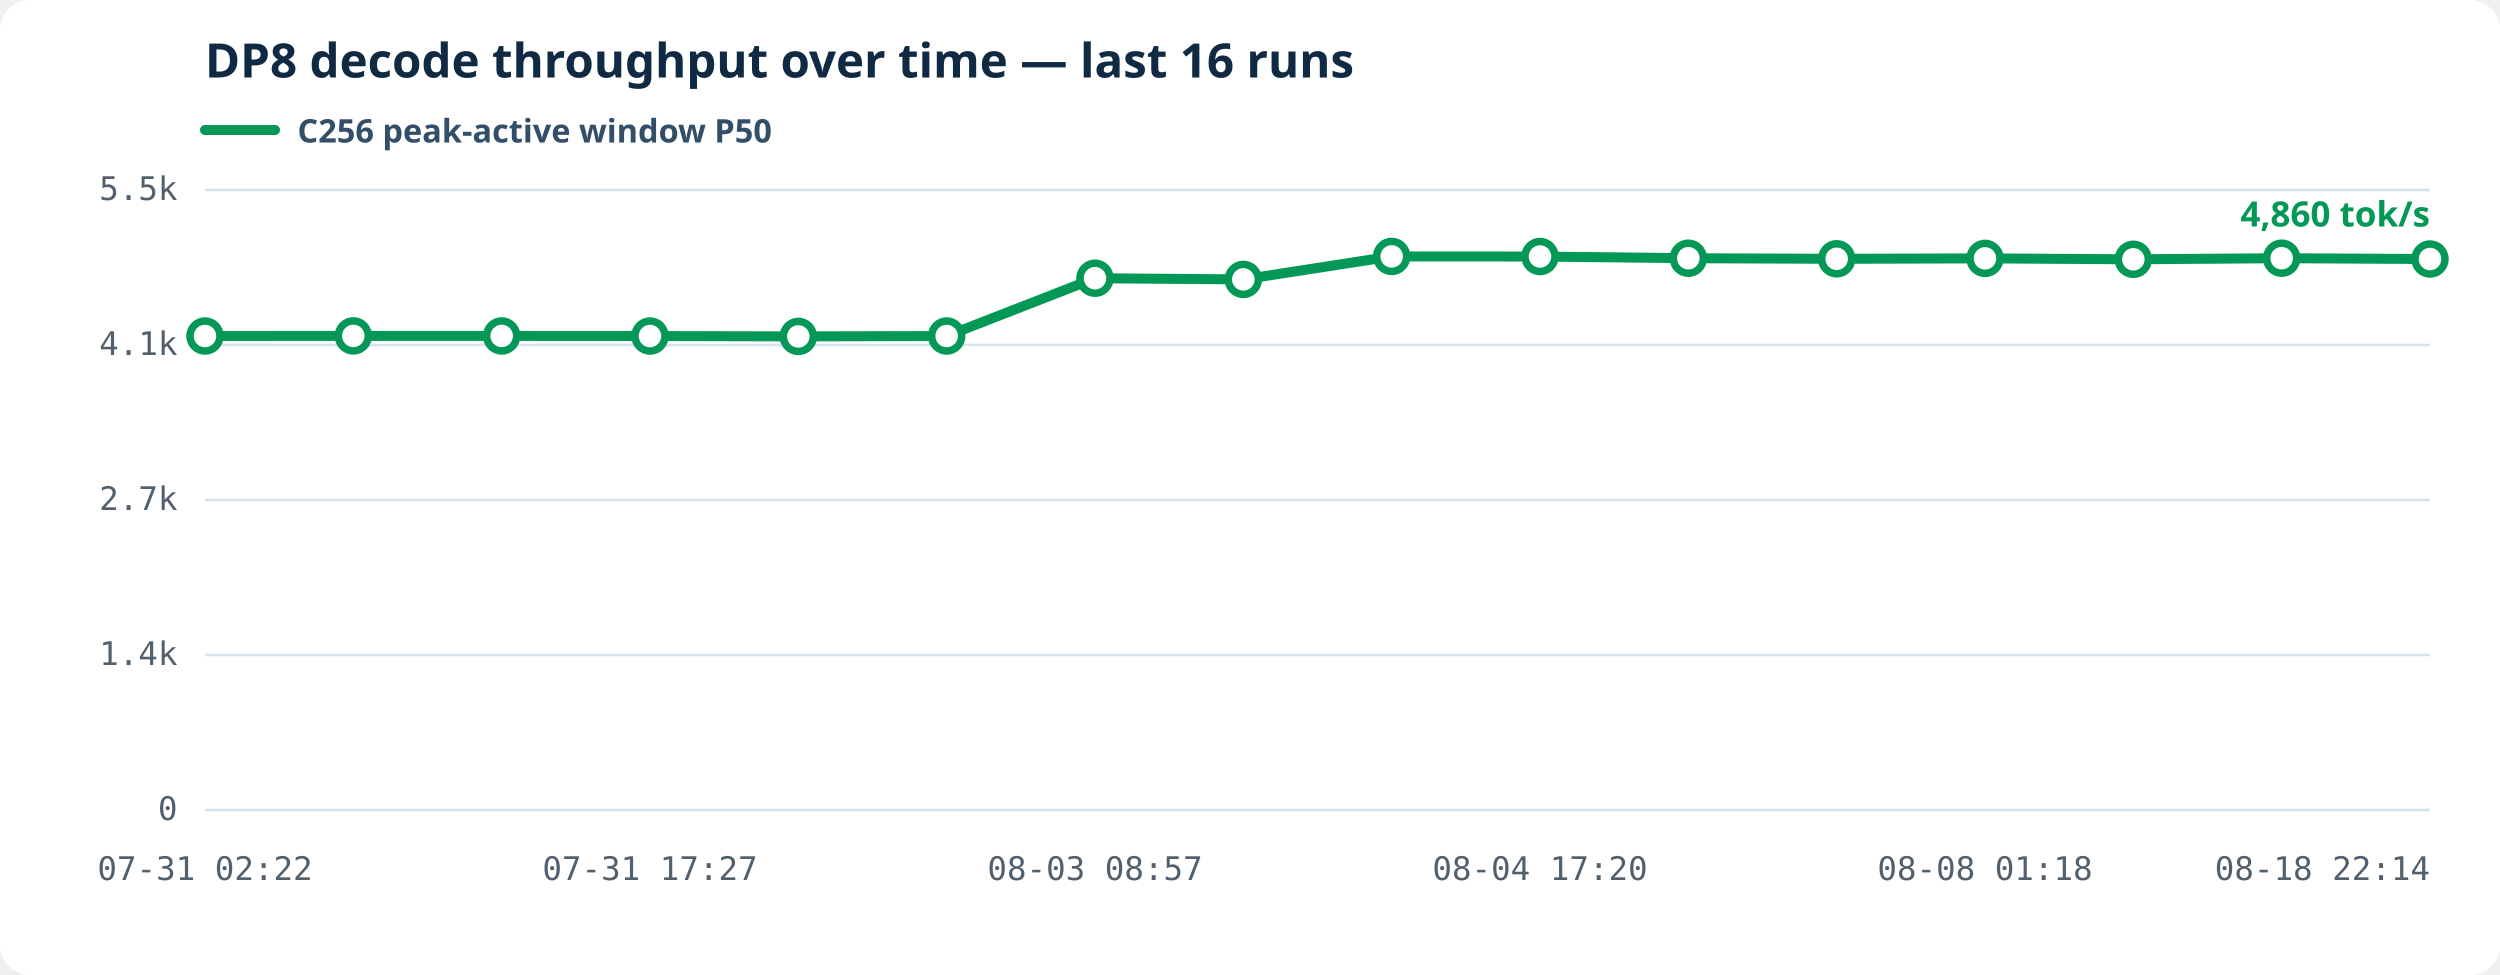
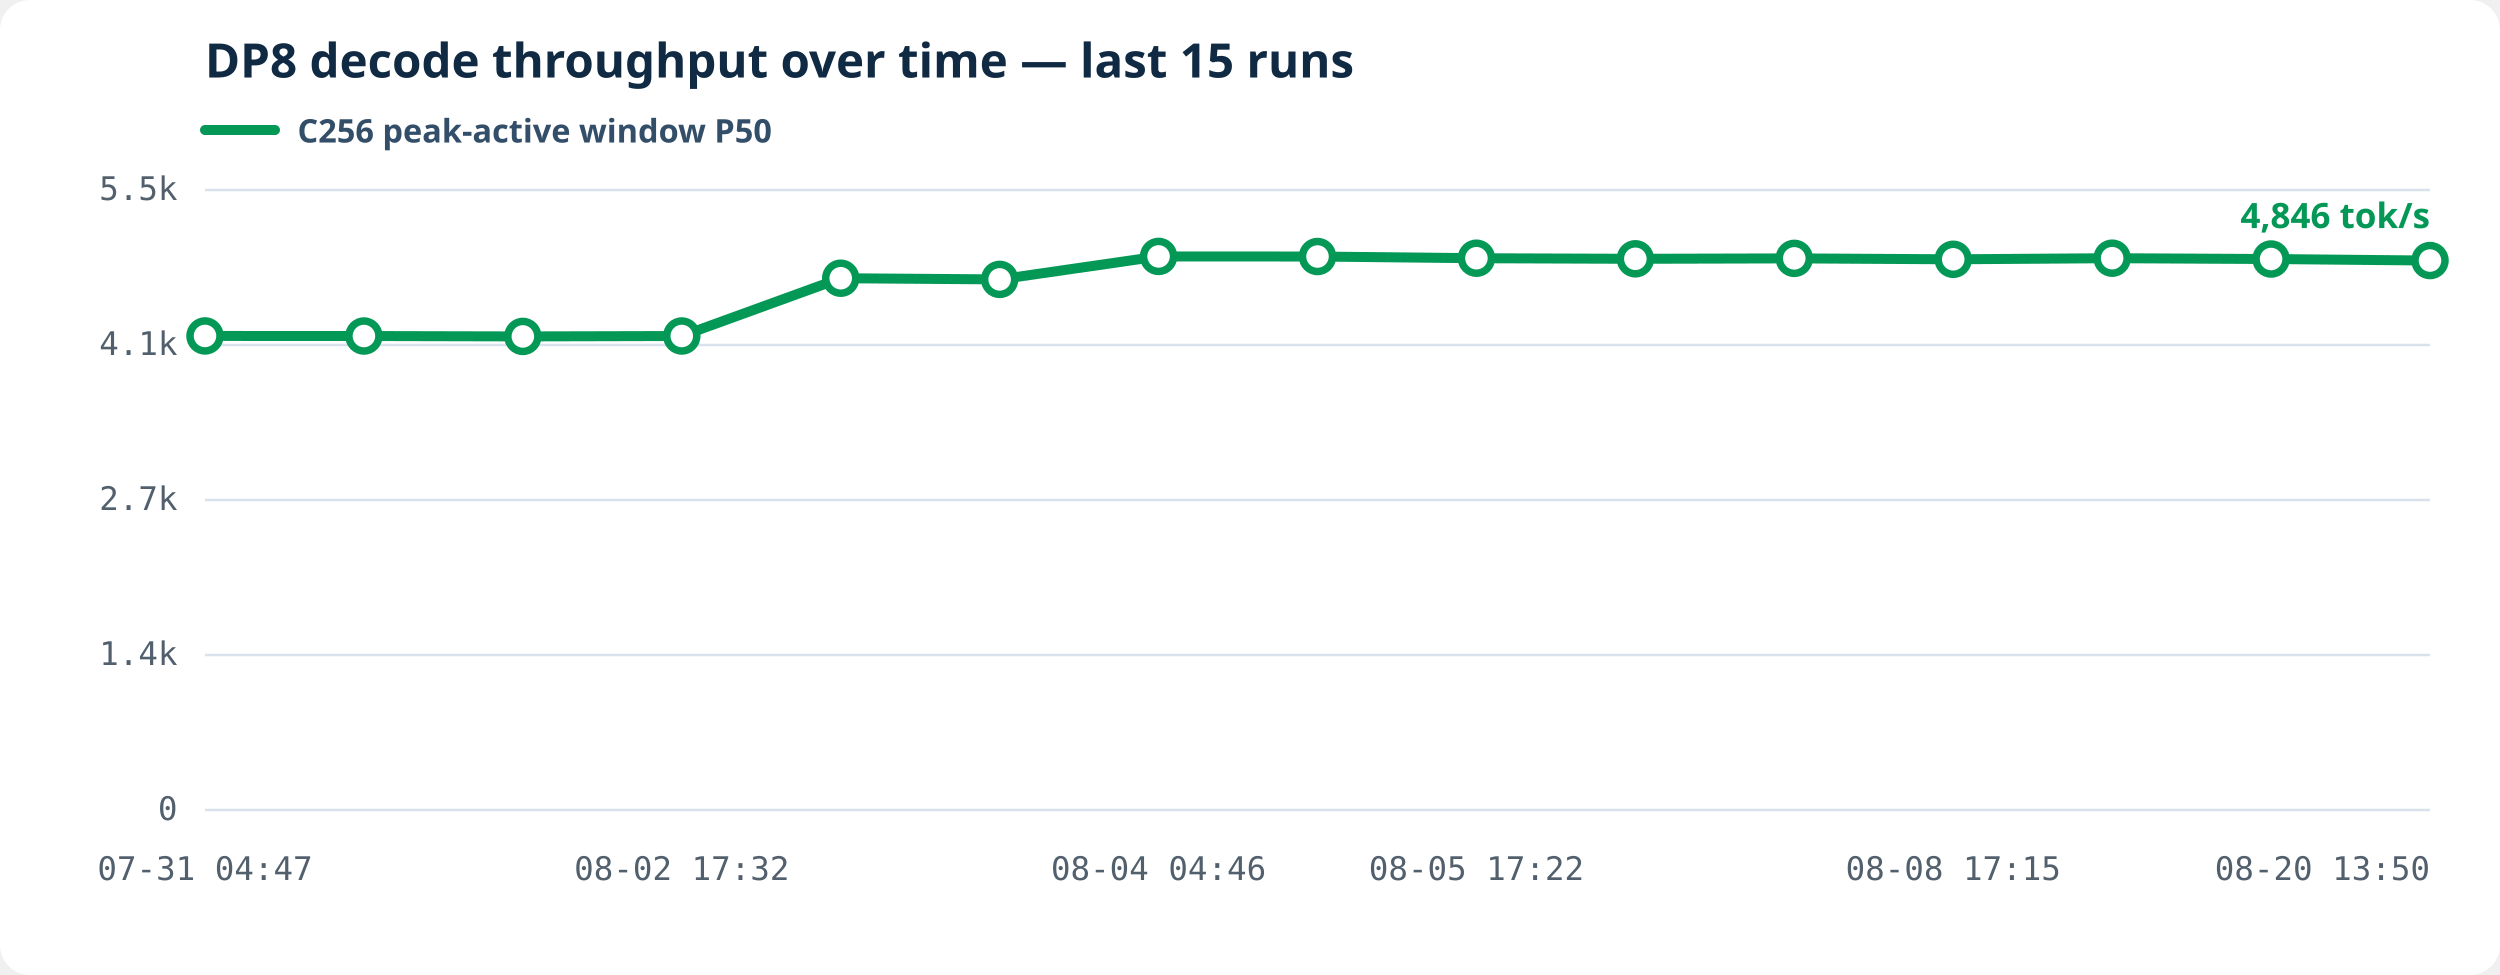
<svg xmlns="http://www.w3.org/2000/svg" viewBox="0 0 1000 390" role="img" aria-labelledby="decode-history-title decode-history-desc">
  <style>.bg{fill:#fff}.grid{stroke:#d9e2ec;stroke-width:1}.axis{fill:#52606d;font:13px ui-monospace,SFMono-Regular,Consolas,monospace}.heading{fill:#102a43;font:600 19px system-ui,sans-serif}.line{fill:none;stroke-width:4;stroke-linejoin:round;stroke-linecap:round}.dot{fill:#fff;stroke-width:3}.latest{stroke-width:3}.legend{fill:#334e68;font:600 13px system-ui,sans-serif}.value{font:600 14px system-ui,sans-serif}</style>
  <rect class="bg" width="1000" height="390" rx="12" />
-   <text class="heading" x="82" y="31">DP8 decode throughput over time — last 16 runs</text>
+   <text class="heading" x="82" y="31">DP8 decode throughput over time — last 15 runs</text>
  <line x1="82" y1="52" x2="110" y2="52" stroke="#039855" stroke-width="4" stroke-linecap="round" />
  <text class="legend" x="119" y="57">C256 peak-active window P50</text>
  <line class="grid" x1="82" y1="324.00" x2="972" y2="324.00" />
  <text class="axis" text-anchor="end" x="71" y="328.00">0</text>
  <line class="grid" x1="82" y1="262.00" x2="972" y2="262.00" />
  <text class="axis" text-anchor="end" x="71" y="266.00">1.4k</text>
  <line class="grid" x1="82" y1="200.00" x2="972" y2="200.00" />
  <text class="axis" text-anchor="end" x="71" y="204.00">2.7k</text>
  <line class="grid" x1="82" y1="138.00" x2="972" y2="138.00" />
  <text class="axis" text-anchor="end" x="71" y="142.00">4.1k</text>
  <line class="grid" x1="82" y1="76.00" x2="972" y2="76.00" />
  <text class="axis" text-anchor="end" x="71" y="80.00">5.5k</text>
-   <text class="axis" text-anchor="middle" x="82.00" y="352">07-31 02:22</text>
-   <text class="axis" text-anchor="middle" x="260.00" y="352">07-31 17:27</text>
-   <text class="axis" text-anchor="middle" x="438.00" y="352">08-03 08:57</text>
-   <text class="axis" text-anchor="middle" x="616.00" y="352">08-04 17:20</text>
-   <text class="axis" text-anchor="middle" x="794.00" y="352">08-08 01:18</text>
-   <text class="axis" text-anchor="end" x="972.00" y="352">08-18 22:14</text>
-   <polyline class="line" stroke="#039855" points="82.00,134.41 141.33,134.36 200.67,134.38 260.00,134.41 319.33,134.57 378.67,134.40 438.00,111.29 497.33,111.76 556.67,102.57 616.00,102.61 675.33,103.29 734.67,103.52 794.00,103.35 853.33,103.72 912.67,103.28 972.00,103.61" />
-   <circle class="dot" fill="#fff" stroke="#039855" cx="82.00" cy="134.41" r="6" />
-   <circle class="dot" fill="#fff" stroke="#039855" cx="141.33" cy="134.36" r="6" />
-   <circle class="dot" fill="#fff" stroke="#039855" cx="200.67" cy="134.38" r="6" />
-   <circle class="dot" fill="#fff" stroke="#039855" cx="260.00" cy="134.41" r="6" />
-   <circle class="dot" fill="#fff" stroke="#039855" cx="319.33" cy="134.57" r="6" />
-   <circle class="dot" fill="#fff" stroke="#039855" cx="378.67" cy="134.40" r="6" />
-   <circle class="dot" fill="#fff" stroke="#039855" cx="438.00" cy="111.29" r="6" />
-   <circle class="dot" fill="#fff" stroke="#039855" cx="497.33" cy="111.76" r="6" />
-   <circle class="dot" fill="#fff" stroke="#039855" cx="556.67" cy="102.57" r="6" />
-   <circle class="dot" fill="#fff" stroke="#039855" cx="616.00" cy="102.61" r="6" />
-   <circle class="dot" fill="#fff" stroke="#039855" cx="675.33" cy="103.29" r="6" />
-   <circle class="dot" fill="#fff" stroke="#039855" cx="734.67" cy="103.52" r="6" />
-   <circle class="dot" fill="#fff" stroke="#039855" cx="794.00" cy="103.35" r="6" />
-   <circle class="dot" fill="#fff" stroke="#039855" cx="853.33" cy="103.72" r="6" />
-   <circle class="dot" fill="#fff" stroke="#039855" cx="912.67" cy="103.28" r="6" />
-   <circle class="dot latest" fill="#039855" stroke="#039855" cx="972.00" cy="103.61" r="6" />
-   <text class="value" fill="#039855" text-anchor="end" x="972.00" y="90.61">4,860 tok/s</text>
+   <text class="axis" text-anchor="middle" x="82.00" y="352">07-31 04:47</text>
+   <text class="axis" text-anchor="middle" x="272.71" y="352">08-02 17:32</text>
+   <text class="axis" text-anchor="middle" x="463.43" y="352">08-04 04:46</text>
+   <text class="axis" text-anchor="middle" x="590.57" y="352">08-05 17:22</text>
+   <text class="axis" text-anchor="middle" x="781.29" y="352">08-08 17:15</text>
+   <text class="axis" text-anchor="end" x="972.00" y="352">08-20 13:50</text>
+   <polyline class="line" stroke="#039855" points="82.00,134.38 145.57,134.41 209.14,134.57 272.71,134.40 336.29,111.29 399.86,111.76 463.43,102.57 527.00,102.61 590.57,103.29 654.14,103.52 717.71,103.35 781.29,103.72 844.86,103.28 908.43,103.61 972.00,104.22" />
+   <circle class="dot" fill="#fff" stroke="#039855" cx="82.00" cy="134.38" r="6" />
+   <circle class="dot" fill="#fff" stroke="#039855" cx="145.57" cy="134.41" r="6" />
+   <circle class="dot" fill="#fff" stroke="#039855" cx="209.14" cy="134.57" r="6" />
+   <circle class="dot" fill="#fff" stroke="#039855" cx="272.71" cy="134.40" r="6" />
+   <circle class="dot" fill="#fff" stroke="#039855" cx="336.29" cy="111.29" r="6" />
+   <circle class="dot" fill="#fff" stroke="#039855" cx="399.86" cy="111.76" r="6" />
+   <circle class="dot" fill="#fff" stroke="#039855" cx="463.43" cy="102.57" r="6" />
+   <circle class="dot" fill="#fff" stroke="#039855" cx="527.00" cy="102.61" r="6" />
+   <circle class="dot" fill="#fff" stroke="#039855" cx="590.57" cy="103.29" r="6" />
+   <circle class="dot" fill="#fff" stroke="#039855" cx="654.14" cy="103.52" r="6" />
+   <circle class="dot" fill="#fff" stroke="#039855" cx="717.71" cy="103.35" r="6" />
+   <circle class="dot" fill="#fff" stroke="#039855" cx="781.29" cy="103.72" r="6" />
+   <circle class="dot" fill="#fff" stroke="#039855" cx="844.86" cy="103.28" r="6" />
+   <circle class="dot" fill="#fff" stroke="#039855" cx="908.43" cy="103.61" r="6" />
+   <circle class="dot latest" fill="#039855" stroke="#039855" cx="972.00" cy="104.22" r="6" />
+   <text class="value" fill="#039855" text-anchor="end" x="972.00" y="91.22">4,846 tok/s</text>
</svg>
